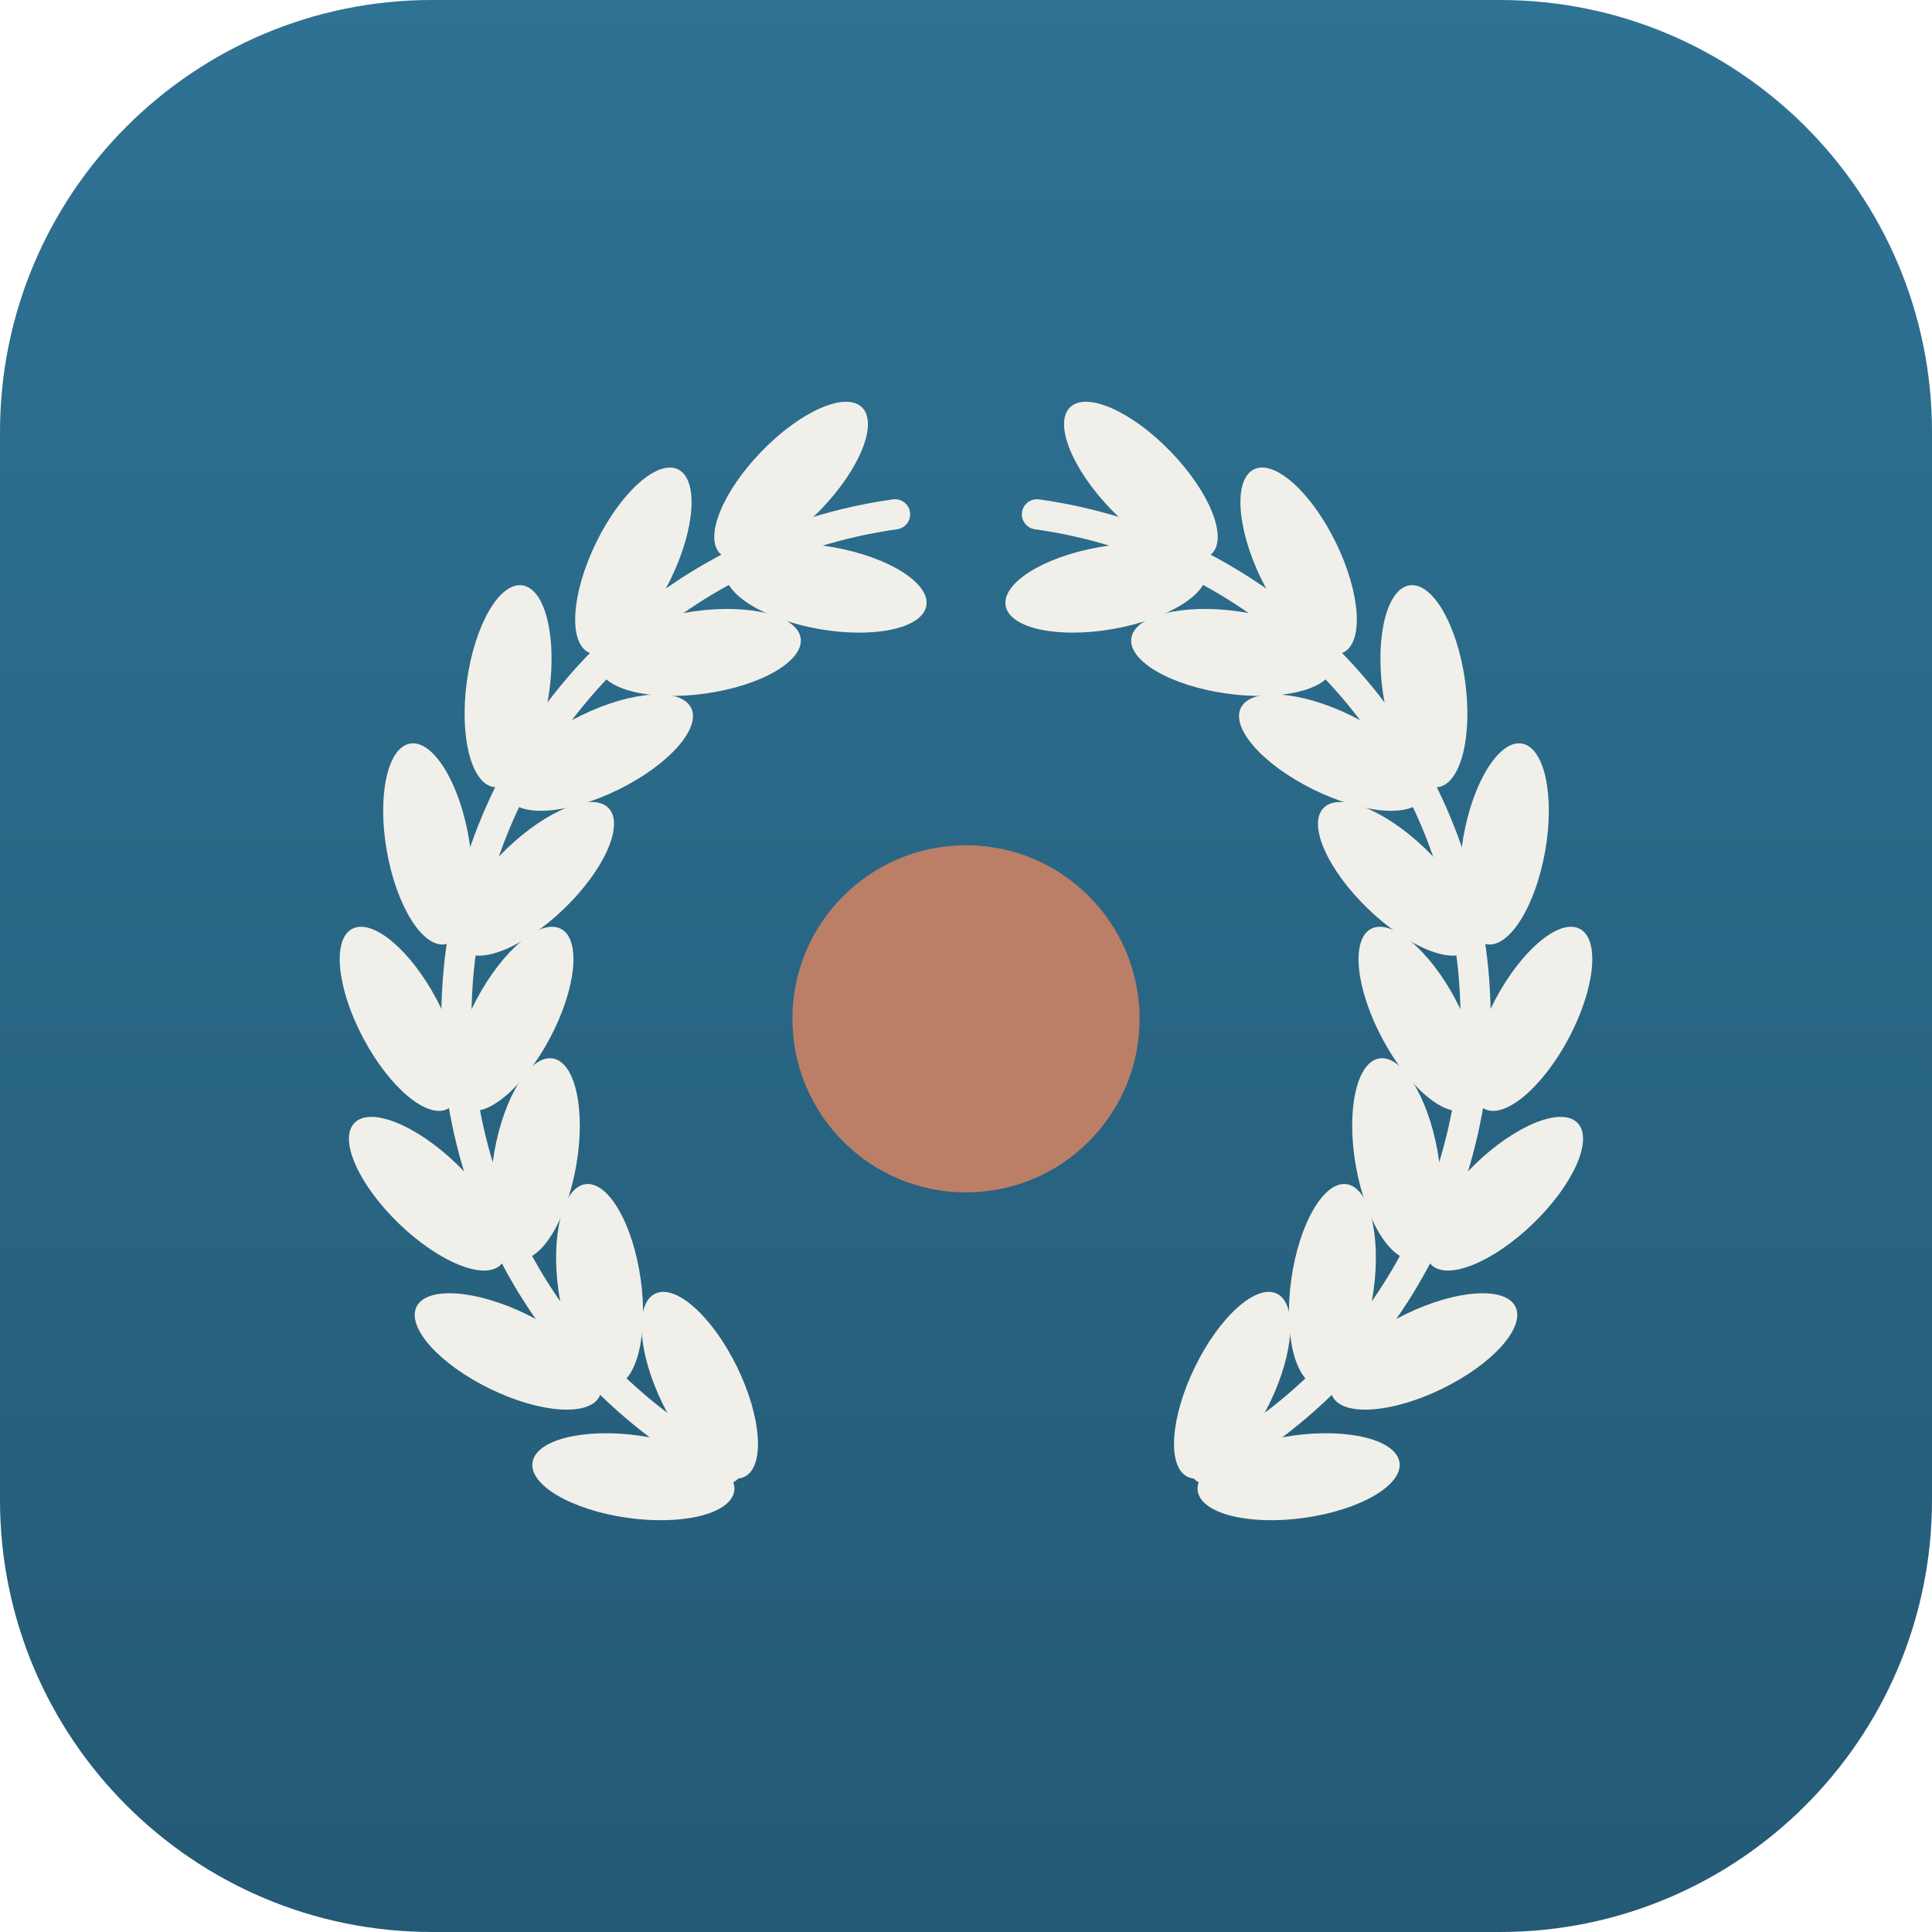
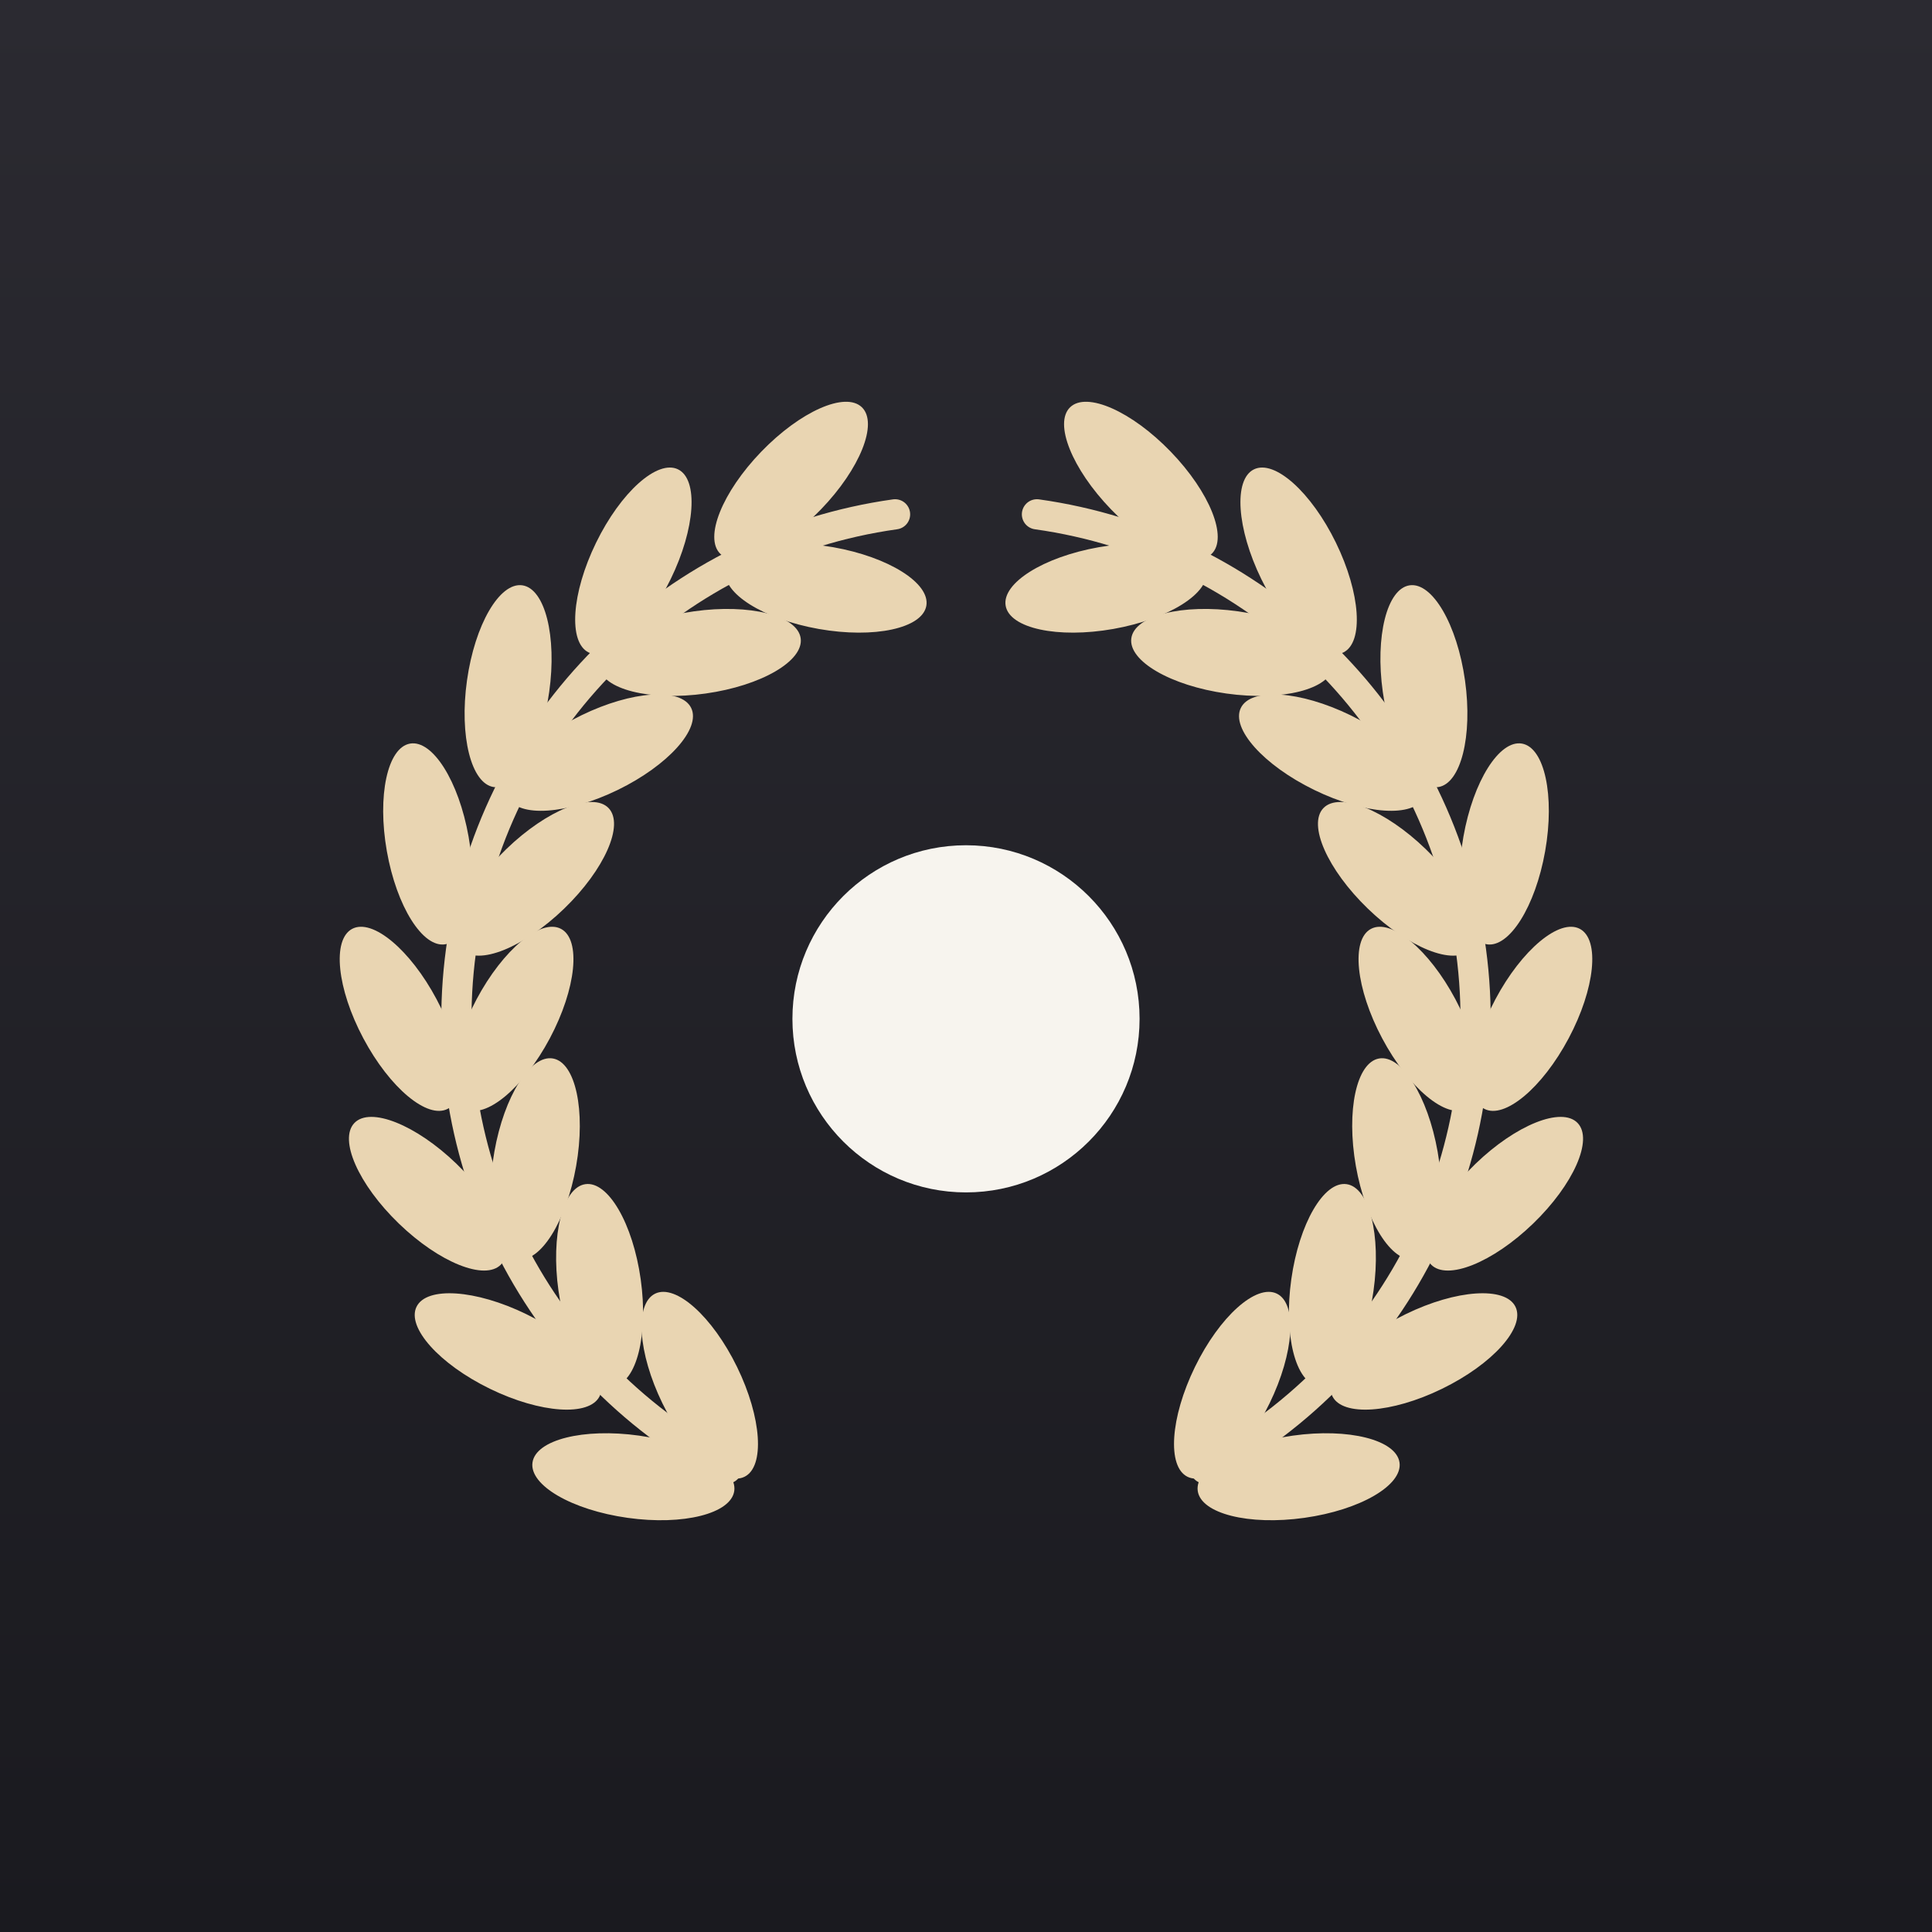
- <svg xmlns="http://www.w3.org/2000/svg" viewBox="0 0 1024 1024" role="img" aria-label="Ranker app icon">
+ <svg xmlns="http://www.w3.org/2000/svg" viewBox="0 0 1024 1024" width="1024" height="1024">
  <defs>
    <linearGradient id="bg" x1="0" y1="0" x2="0" y2="1">
-       <stop offset="0" stop-color="#2E7294" />
-       <stop offset="1" stop-color="#245A75" />
+       <stop offset="0" stop-color="#2B2A31" />
+       <stop offset="1" stop-color="#1A1A1F" />
    </linearGradient>
-     <clipPath id="r">
-       <rect width="1024" height="1024" rx="229" />
-     </clipPath>
  </defs>
-   <g clip-path="url(#r)">
-     <rect width="1024" height="1024" fill="url(#bg)" />
-     <path d="M385.2 778.4 A270 270 0 0 1 474.4 272.6" fill="none" stroke="#F1EFE9" stroke-width="16" stroke-linecap="round" />
-     <ellipse cx="335.7" cy="782.7" rx="54" ry="22" transform="rotate(188.0 335.7 782.7)" fill="#F1EFE9" />
-     <ellipse cx="370.9" cy="734.2" rx="54" ry="22" transform="rotate(244.0 370.9 734.2)" fill="#F1EFE9" />
-     <ellipse cx="269.3" cy="716.3" rx="54" ry="22" transform="rotate(206.0 269.3 716.3)" fill="#F1EFE9" />
-     <ellipse cx="317.8" cy="681.1" rx="54" ry="22" transform="rotate(262.0 317.8 681.1)" fill="#F1EFE9" />
-     <ellipse cx="226.7" cy="632.7" rx="54" ry="22" transform="rotate(224.0 226.7 632.7)" fill="#F1EFE9" />
-     <ellipse cx="283.7" cy="614.2" rx="54" ry="22" transform="rotate(280.0 283.7 614.2)" fill="#F1EFE9" />
-     <ellipse cx="212.0" cy="540.0" rx="54" ry="22" transform="rotate(242.0 212.0 540.0)" fill="#F1EFE9" />
-     <ellipse cx="272.0" cy="540.0" rx="54" ry="22" transform="rotate(298.0 272.0 540.0)" fill="#F1EFE9" />
-     <ellipse cx="226.7" cy="447.3" rx="54" ry="22" transform="rotate(260.0 226.7 447.3)" fill="#F1EFE9" />
-     <ellipse cx="283.7" cy="465.8" rx="54" ry="22" transform="rotate(316.0 283.7 465.8)" fill="#F1EFE9" />
-     <ellipse cx="269.3" cy="363.7" rx="54" ry="22" transform="rotate(278.0 269.3 363.7)" fill="#F1EFE9" />
-     <ellipse cx="317.8" cy="398.9" rx="54" ry="22" transform="rotate(334.0 317.8 398.9)" fill="#F1EFE9" />
-     <ellipse cx="335.7" cy="297.3" rx="54" ry="22" transform="rotate(296.0 335.7 297.3)" fill="#F1EFE9" />
-     <ellipse cx="370.9" cy="345.8" rx="54" ry="22" transform="rotate(352.0 370.9 345.8)" fill="#F1EFE9" />
-     <ellipse cx="419.3" cy="254.7" rx="54" ry="22" transform="rotate(314.0 419.3 254.7)" fill="#F1EFE9" />
-     <ellipse cx="437.8" cy="311.7" rx="54" ry="22" transform="rotate(370.0 437.8 311.7)" fill="#F1EFE9" />
-     <path d="M638.8 778.4 A270 270 0 0 0 549.6 272.6" fill="none" stroke="#F1EFE9" stroke-width="16" stroke-linecap="round" />
-     <ellipse cx="688.3" cy="782.7" rx="54" ry="22" transform="rotate(-8.0 688.3 782.7)" fill="#F1EFE9" />
-     <ellipse cx="653.1" cy="734.2" rx="54" ry="22" transform="rotate(-64.0 653.1 734.2)" fill="#F1EFE9" />
-     <ellipse cx="754.7" cy="716.3" rx="54" ry="22" transform="rotate(-26.0 754.7 716.3)" fill="#F1EFE9" />
-     <ellipse cx="706.2" cy="681.1" rx="54" ry="22" transform="rotate(-82.0 706.2 681.1)" fill="#F1EFE9" />
-     <ellipse cx="797.3" cy="632.7" rx="54" ry="22" transform="rotate(-44.0 797.3 632.7)" fill="#F1EFE9" />
-     <ellipse cx="740.3" cy="614.2" rx="54" ry="22" transform="rotate(-100.0 740.3 614.2)" fill="#F1EFE9" />
-     <ellipse cx="812.0" cy="540.0" rx="54" ry="22" transform="rotate(-62.0 812.0 540.0)" fill="#F1EFE9" />
-     <ellipse cx="752.0" cy="540.0" rx="54" ry="22" transform="rotate(-118.0 752.0 540.0)" fill="#F1EFE9" />
-     <ellipse cx="797.3" cy="447.3" rx="54" ry="22" transform="rotate(-80.0 797.3 447.3)" fill="#F1EFE9" />
-     <ellipse cx="740.3" cy="465.8" rx="54" ry="22" transform="rotate(-136.0 740.3 465.8)" fill="#F1EFE9" />
-     <ellipse cx="754.7" cy="363.7" rx="54" ry="22" transform="rotate(-98.0 754.7 363.7)" fill="#F1EFE9" />
-     <ellipse cx="706.2" cy="398.9" rx="54" ry="22" transform="rotate(-154.0 706.2 398.9)" fill="#F1EFE9" />
-     <ellipse cx="688.3" cy="297.3" rx="54" ry="22" transform="rotate(-116.0 688.3 297.3)" fill="#F1EFE9" />
-     <ellipse cx="653.1" cy="345.8" rx="54" ry="22" transform="rotate(-172.0 653.1 345.8)" fill="#F1EFE9" />
-     <ellipse cx="604.7" cy="254.7" rx="54" ry="22" transform="rotate(-134.0 604.7 254.7)" fill="#F1EFE9" />
-     <ellipse cx="586.2" cy="311.7" rx="54" ry="22" transform="rotate(-190.0 586.2 311.7)" fill="#F1EFE9" />
-     <circle cx="512" cy="540" r="92" fill="#BB7F68" />
-   </g>
+   <rect width="1024" height="1024" fill="url(#bg)" />
+   <path d="M385.2 778.4 A270 270 0 0 1 474.4 272.6" fill="none" stroke="#E9D5B2" stroke-width="16" stroke-linecap="round" />
+   <ellipse cx="335.7" cy="782.7" rx="54" ry="22" transform="rotate(188.0 335.7 782.7)" fill="#E9D5B2" />
+   <ellipse cx="370.9" cy="734.2" rx="54" ry="22" transform="rotate(244.0 370.9 734.2)" fill="#E9D5B2" />
+   <ellipse cx="269.3" cy="716.3" rx="54" ry="22" transform="rotate(206.0 269.3 716.3)" fill="#E9D5B2" />
+   <ellipse cx="317.8" cy="681.1" rx="54" ry="22" transform="rotate(262.0 317.8 681.1)" fill="#E9D5B2" />
+   <ellipse cx="226.7" cy="632.7" rx="54" ry="22" transform="rotate(224.0 226.7 632.7)" fill="#E9D5B2" />
+   <ellipse cx="283.7" cy="614.2" rx="54" ry="22" transform="rotate(280.0 283.7 614.2)" fill="#E9D5B2" />
+   <ellipse cx="212.0" cy="540.0" rx="54" ry="22" transform="rotate(242.0 212.0 540.0)" fill="#E9D5B2" />
+   <ellipse cx="272.0" cy="540.0" rx="54" ry="22" transform="rotate(298.0 272.0 540.0)" fill="#E9D5B2" />
+   <ellipse cx="226.7" cy="447.3" rx="54" ry="22" transform="rotate(260.0 226.7 447.3)" fill="#E9D5B2" />
+   <ellipse cx="283.7" cy="465.8" rx="54" ry="22" transform="rotate(316.0 283.7 465.8)" fill="#E9D5B2" />
+   <ellipse cx="269.3" cy="363.7" rx="54" ry="22" transform="rotate(278.0 269.3 363.7)" fill="#E9D5B2" />
+   <ellipse cx="317.8" cy="398.9" rx="54" ry="22" transform="rotate(334.0 317.8 398.9)" fill="#E9D5B2" />
+   <ellipse cx="335.7" cy="297.3" rx="54" ry="22" transform="rotate(296.0 335.7 297.3)" fill="#E9D5B2" />
+   <ellipse cx="370.9" cy="345.8" rx="54" ry="22" transform="rotate(352.0 370.9 345.8)" fill="#E9D5B2" />
+   <ellipse cx="419.3" cy="254.7" rx="54" ry="22" transform="rotate(314.0 419.3 254.7)" fill="#E9D5B2" />
+   <ellipse cx="437.8" cy="311.7" rx="54" ry="22" transform="rotate(370.0 437.8 311.7)" fill="#E9D5B2" />
+   <path d="M638.8 778.4 A270 270 0 0 0 549.6 272.6" fill="none" stroke="#E9D5B2" stroke-width="16" stroke-linecap="round" />
+   <ellipse cx="688.3" cy="782.7" rx="54" ry="22" transform="rotate(-8.0 688.3 782.7)" fill="#E9D5B2" />
+   <ellipse cx="653.1" cy="734.2" rx="54" ry="22" transform="rotate(-64.0 653.1 734.2)" fill="#E9D5B2" />
+   <ellipse cx="754.7" cy="716.3" rx="54" ry="22" transform="rotate(-26.0 754.7 716.3)" fill="#E9D5B2" />
+   <ellipse cx="706.2" cy="681.1" rx="54" ry="22" transform="rotate(-82.0 706.2 681.1)" fill="#E9D5B2" />
+   <ellipse cx="797.3" cy="632.7" rx="54" ry="22" transform="rotate(-44.0 797.3 632.7)" fill="#E9D5B2" />
+   <ellipse cx="740.3" cy="614.2" rx="54" ry="22" transform="rotate(-100.0 740.3 614.2)" fill="#E9D5B2" />
+   <ellipse cx="812.0" cy="540.0" rx="54" ry="22" transform="rotate(-62.0 812.0 540.0)" fill="#E9D5B2" />
+   <ellipse cx="752.0" cy="540.0" rx="54" ry="22" transform="rotate(-118.0 752.0 540.0)" fill="#E9D5B2" />
+   <ellipse cx="797.3" cy="447.3" rx="54" ry="22" transform="rotate(-80.0 797.3 447.3)" fill="#E9D5B2" />
+   <ellipse cx="740.3" cy="465.8" rx="54" ry="22" transform="rotate(-136.0 740.3 465.8)" fill="#E9D5B2" />
+   <ellipse cx="754.7" cy="363.7" rx="54" ry="22" transform="rotate(-98.0 754.7 363.7)" fill="#E9D5B2" />
+   <ellipse cx="706.2" cy="398.9" rx="54" ry="22" transform="rotate(-154.0 706.2 398.9)" fill="#E9D5B2" />
+   <ellipse cx="688.3" cy="297.3" rx="54" ry="22" transform="rotate(-116.0 688.3 297.3)" fill="#E9D5B2" />
+   <ellipse cx="653.1" cy="345.8" rx="54" ry="22" transform="rotate(-172.0 653.1 345.8)" fill="#E9D5B2" />
+   <ellipse cx="604.7" cy="254.7" rx="54" ry="22" transform="rotate(-134.0 604.7 254.7)" fill="#E9D5B2" />
+   <ellipse cx="586.2" cy="311.7" rx="54" ry="22" transform="rotate(-190.0 586.2 311.7)" fill="#E9D5B2" />
+   <circle cx="512" cy="540" r="92" fill="#F7F4EE" />
</svg>
